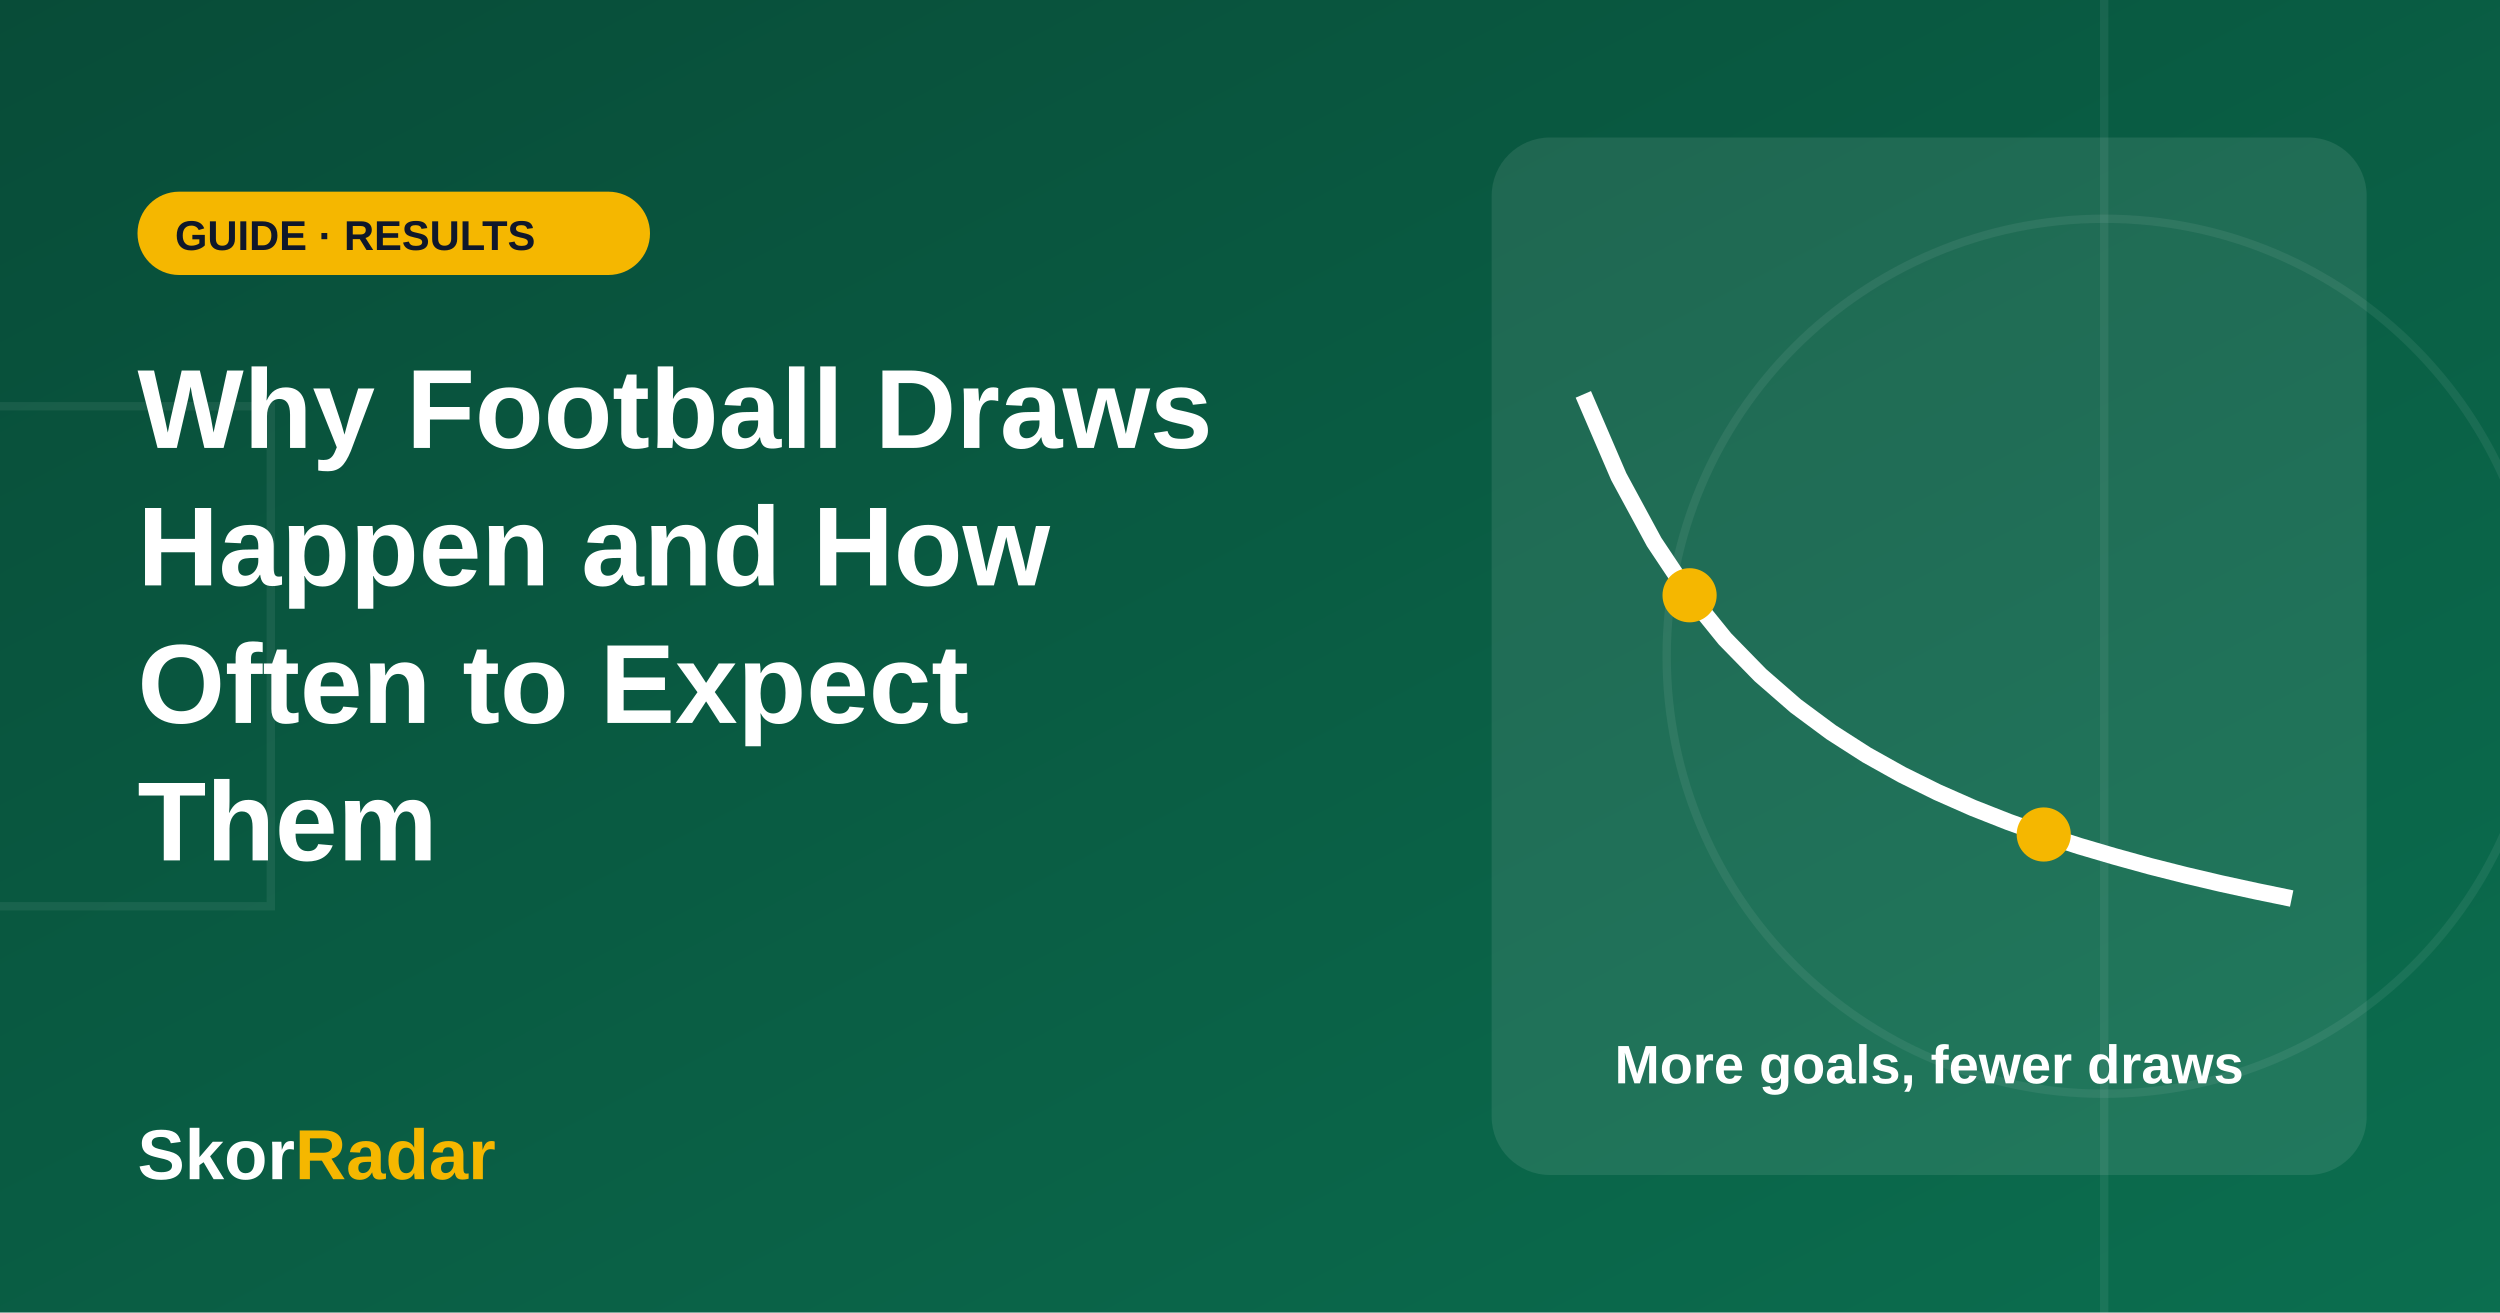
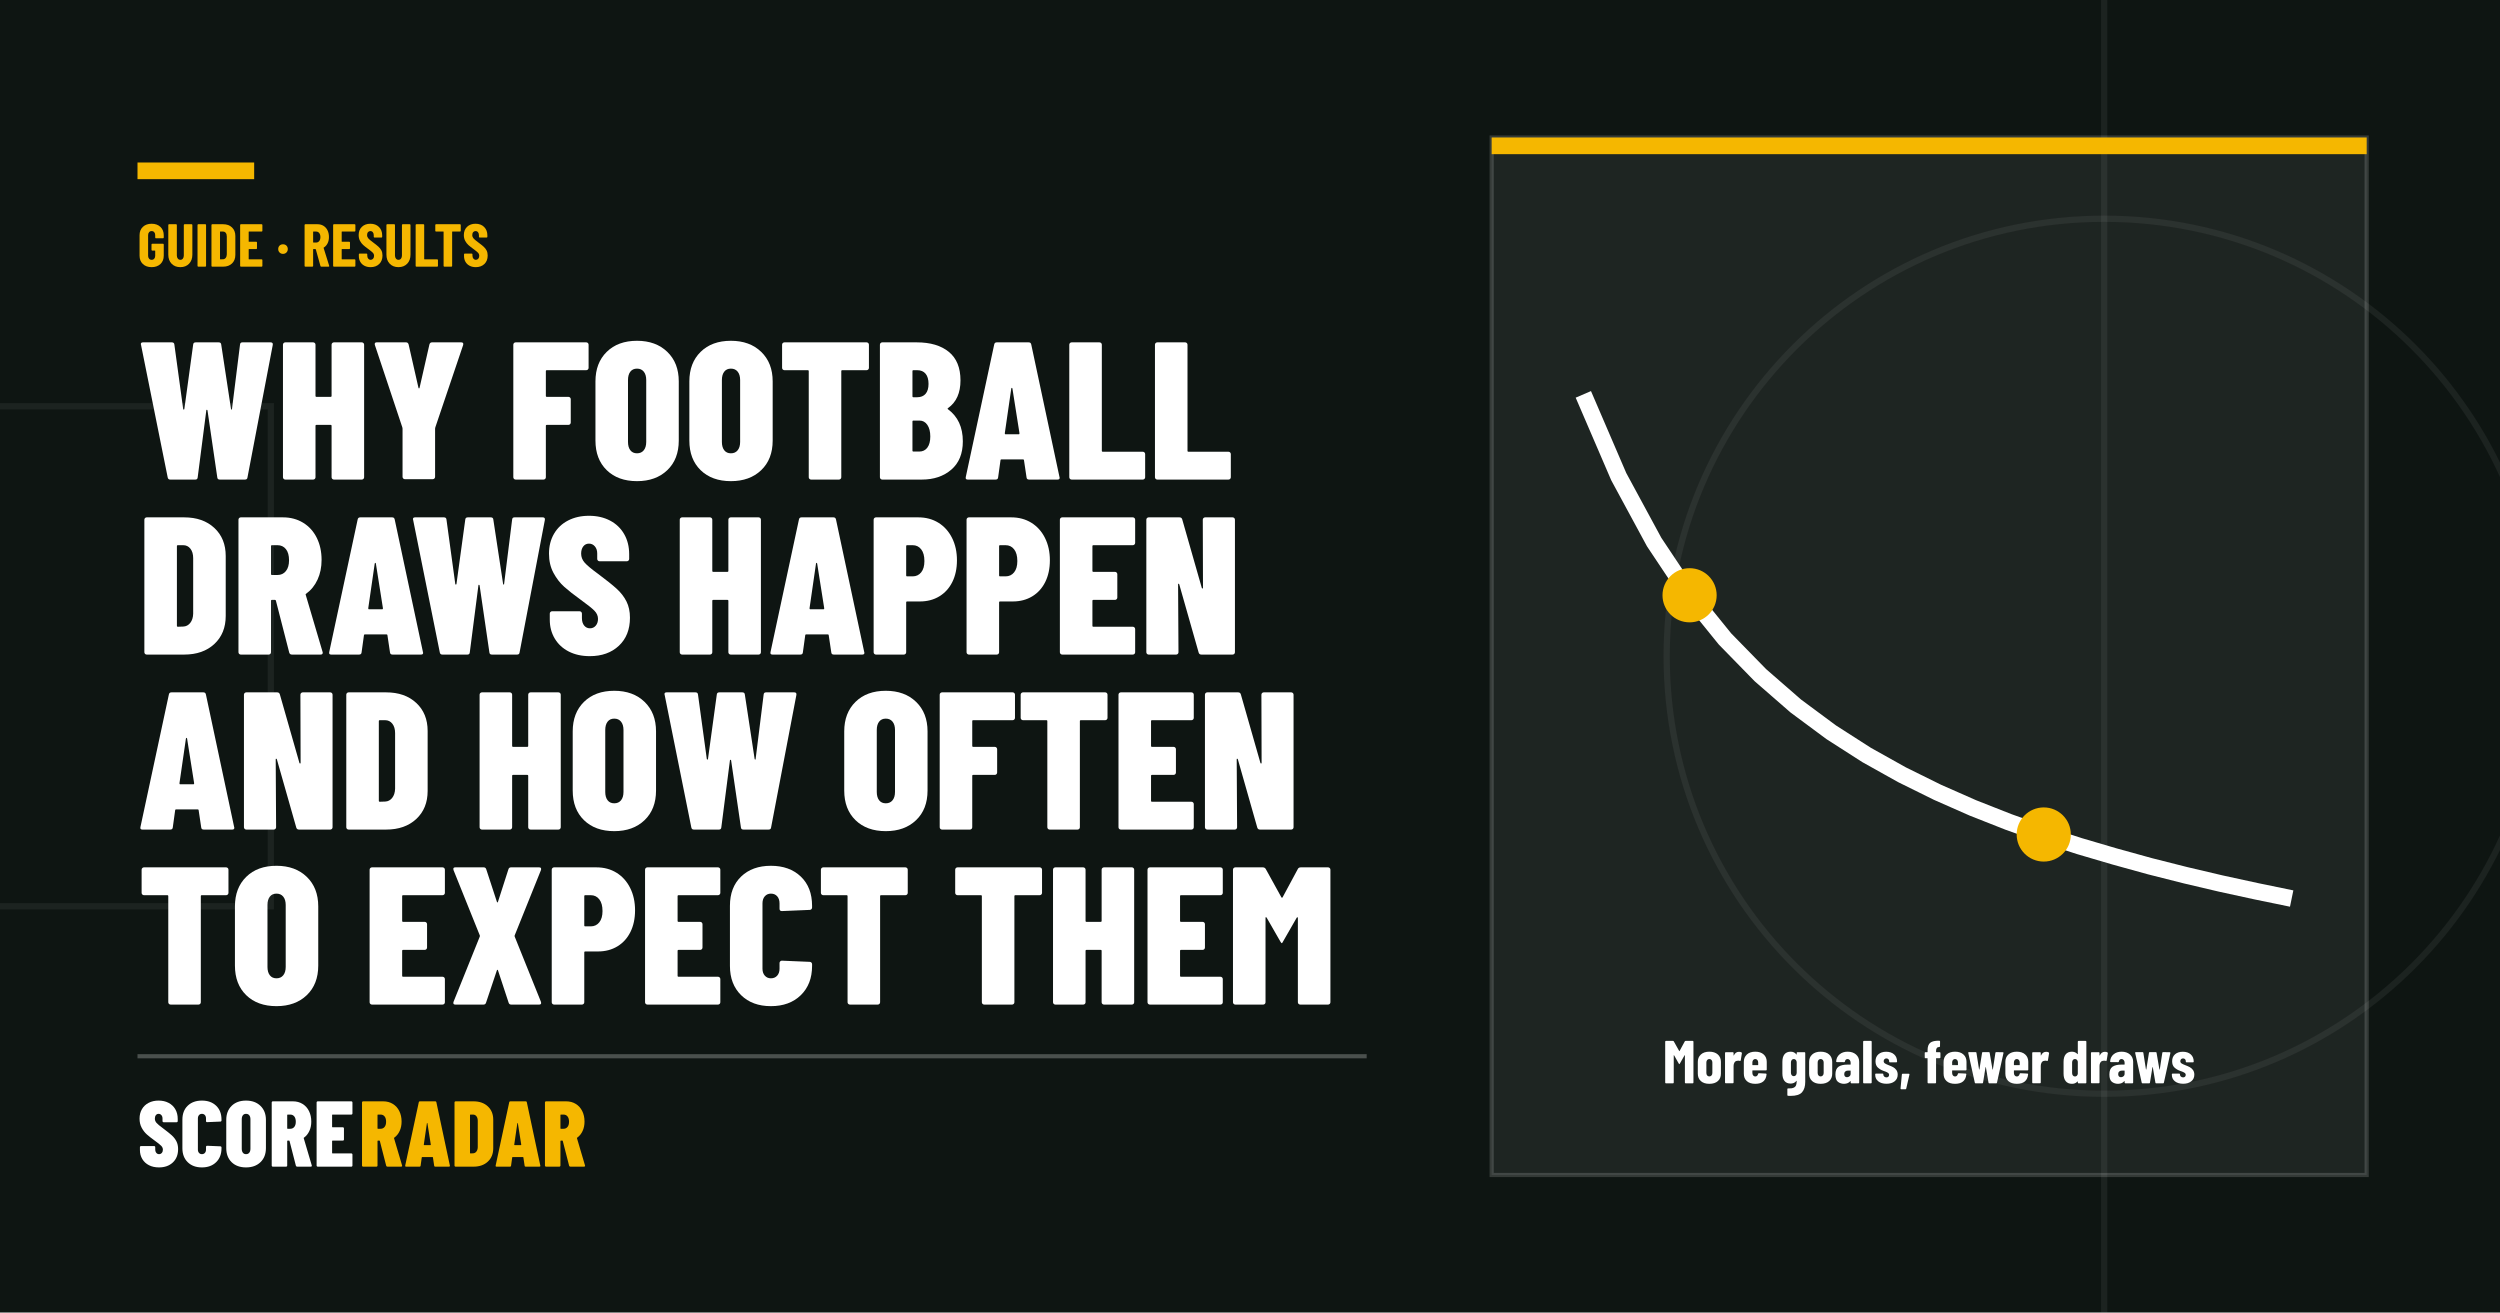
<svg xmlns="http://www.w3.org/2000/svg" viewBox="0 0 1200 630" width="1200" height="630" role="img" aria-label="Why Football Draws Happen and How Often to Expect Them">
  <defs>
-     <linearGradient id="bg" x1="0" y1="0" x2="1" y2="1">
-       <stop offset="0" stop-color="#084c38" />
-       <stop offset="1" stop-color="#0b6e4f" />
-     </linearGradient>
+     <path id="g4" d="M221 8Q132 8 81.5-37Q31-82 31-160L31-160L31-354Q31-430 82-476Q133-522 221-522L221-522Q310-522 361-476Q412-430 412-354L412-354L412-160Q412-82 361.5-37Q311 8 221 8L221 8ZM221-114Q243-114 257-130Q271-146 271-171L271-171L271-344Q271-369 257-385Q243-401 221-401L221-401Q199-401 185.5-385Q172-369 172-344L172-344L172-171Q172-146 185.5-130Q199-114 221-114L221-114Z" />
+     <path id="g8" d="M210 7Q125 7 74.5-33.5Q24-74 24-142L24-142L24-149Q24-154 27.5-157.5Q31-161 36-161L36-161L146-161Q151-161 154.5-157.5Q158-154 158-149L158-149L158-146Q158-125 173-111.5Q188-98 210-98L210-98Q230-98 241.5-109.5Q253-121 253-139L253-139Q253-161 234-173.5Q215-186 191.5-194.5Q168-203 159-206L159-206Q104-226 66.5-261.5Q29-297 29-364L29-364Q29-437 77-479Q125-521 205-521L205-521Q288-521 336.5-477Q385-433 385-358L385-358Q385-353 381.5-349.5Q378-346 373-346L373-346L266-346Q261-346 257.5-349.5Q254-353 254-358L254-358L254-366Q254-386 241.5-398.5Q229-411 209-411L209-411Q188-411 176-397.5Q164-384 164-366L164-366Q164-342 184.5-328.5Q205-315 247-299L247-299Q290-283 320.5-266.5Q351-250 373-219.5Q395-189 395-143L395-143Q395-74 344.5-33.5Q294 7 210 7L210 7Z" />
+     <path id="g13" d="M233 8Q143 8 88.5-43.5Q34-95 34-181L34-181L34-519Q34-605 88.5-656.5Q143-708 233-708L233-708Q323-708 378-656Q433-604 433-518L433-518L433-480Q433-475 429.5-471.5Q426-468 421-468L421-468L304-468Q299-468 295.5-471.5Q292-475 292-480L292-480L292-520Q292-550 276-568.5Q260-587 233-587L233-587Q207-587 191-568.5Q175-550 175-520L175-520L175-180Q175-150 191-131.5Q207-113 233-113L233-113Q260-113 276-131.5Q292-150 292-180L292-180L292-260Q292-265 287-265L287-265L243-265Q238-265 234.5-268.5Q231-272 231-277L231-277L231-366Q231-371 234.5-374.5Q238-378 243-378L243-378L421-378Q426-378 429.5-374.5Q433-371 433-366L433-366L433-181Q433-95 378-43.5Q323 8 233 8L233 8Z" />
+     <path id="g14" d="M240 8Q150 8 95.5-48.5Q41-105 41-199L41-199L41-688Q41-693 44.5-696.5Q48-700 53-700L53-700L170-700Q175-700 178.5-696.5Q182-693 182-688L182-688L182-185Q182-153 198-133Q214-113 240-113L240-113Q266-113 281.5-133Q297-153 297-185L297-185L297-688Q297-693 300.5-696.5Q304-700 309-700L309-700L426-700Q431-700 434.5-696.5Q438-693 438-688L438-688L438-199Q438-105 383.5-48.5Q329 8 240 8L240 8Z" />
+     <path id="g15" d="M56 0Q51 0 47.5-3.5Q44-7 44-12L44-12L44-688Q44-693 47.5-696.5Q51-700 56-700L56-700L173-700Q178-700 181.5-696.5Q185-693 185-688L185-688L185-12Q185-7 181.5-3.5Q178 0 173 0L173 0L56 0Z" />
+     <path id="g16" d="M56 0Q51 0 47.5-3.5Q44-7 44-12L44-12L44-688Q44-693 47.5-696.5Q51-700 56-700L56-700L237-700Q328-700 383-647Q438-594 438-506L438-506L438-194Q438-106 383-53Q328 0 237 0L237 0L56 0ZM185-126Q185-121 190-121L190-121L235-122Q262-123 279-145Q296-167 297-203L297-203L297-497Q297-535 280-557Q263-579 234-579L234-579L190-579Q185-579 185-574L185-574L185-126Z" />
+     <path id="g17" d="M411-591Q411-586 407.5-582.5Q404-579 399-579L399-579L190-579Q185-579 185-574L185-574L185-416Q185-411 190-411L190-411L310-411Q315-411 318.5-407.5Q322-404 322-399L322-399L322-302Q322-297 318.5-293.5Q315-290 310-290L310-290L190-290Q185-290 185-285L185-285L185-126Q185-121 190-121L190-121L399-121Q404-121 407.5-117.5Q411-114 411-109L411-109L411-12Q411-7 407.5-3.5Q404 0 399 0L399 0L56 0Q51 0 47.5-3.5Q44-7 44-12L44-12L44-688Q44-693 47.5-696.5Q51-700 56-700L56-700L399-700Q404-700 407.5-696.5Q411-693 411-688L411-688L411-591Z" />
+     <path id="g18" d="M113-211Q79-211 56.5-233.5Q34-256 34-290L34-290Q34-325 56-347Q78-369 113-369L113-369Q148-369 170-347Q192-325 192-290L192-290Q192-256 169.5-233.5Q147-211 113-211L113-211Z" />
+     <path id="g19" d="M320 0Q309 0 306-10L306-10L229-286Q227-290 224-290L224-290L190-290Q185-290 185-285L185-285L185-12Q185-7 181.5-3.5Q178 0 173 0L173 0L56 0Q51 0 47.5-3.5Q44-7 44-12L44-12L44-688Q44-693 47.5-696.5Q51-700 56-700L56-700L258-700Q313-700 356-673.5Q399-647 422.5-599Q446-551 446-489L446-489Q446-430 423.5-385Q401-340 361-315L361-315Q359-314 358-312.5Q357-311 358-309L358-309L450-14L451-10Q451 0 440 0L440 0L320 0ZM190-579Q185-579 185-574L185-574L185-403Q185-398 190-398L190-398L235-398Q266-398 285.5-422.5Q305-447 305-488L305-488Q305-530 285.5-554.5Q266-579 235-579L235-579L190-579Z" />
+     <path id="g21" d="M432-700Q437-700 440.5-696.5Q444-693 444-688L444-688L444-591Q444-586 440.5-582.5Q437-579 432-579L432-579L307-579Q302-579 302-574L302-574L302-12Q302-7 298.5-3.5Q295 0 290 0L290 0L173 0Q168 0 164.5-3.5Q161-7 161-12L161-12L161-574Q161-579 156-579L156-579L36-579Q31-579 27.5-582.5Q24-586 24-591L24-591L24-688Q24-693 27.5-696.5Q31-700 36-700L36-700L432-700Z" />
+     <path id="g23" d="M224 8Q166 8 122-15Q78-38 54-79.5Q30-121 30-175L30-175L30-204Q30-209 33.5-212.5Q37-216 42-216L42-216L157-216Q162-216 165.5-212.5Q169-209 169-204L169-204L169-182Q169-151 185-132Q201-113 225-113L225-113Q249-113 265-131Q281-149 281-178L281-178Q281-208 261-229.5Q241-251 183-293L183-293Q133-329 102-357Q71-385 49-426Q27-467 27-521L27-521Q27-606 80-657Q133-708 220-708L220-708Q308-708 361.5-655Q415-602 415-516L415-516L415-492Q415-487 411.5-483.5Q408-480 403-480L403-480L288-480Q283-480 279.5-483.5Q276-487 276-492L276-492L276-519Q276-550 260.5-568.5Q245-587 220-587L220-587Q196-587 181-569.5Q166-552 166-521L166-521Q166-491 185-468Q204-445 260-404L260-404Q322-358 353.5-329.5Q385-301 402.5-266.5Q420-232 420-184L420-184Q420-96 366-44Q312 8 224 8L224 8Z" />
+     <path id="g24" d="M419-570Q419-565 415.5-561.5Q412-558 407-558L407-558L206-558Q201-558 201-553L201-553L201-427Q201-422 206-422L206-422L316-422Q321-422 324.5-418.5Q328-415 328-410L328-410L328-291Q328-286 324.5-282.5Q321-279 316-279L316-279L206-279Q201-279 201-274L201-274L201-147Q201-142 206-142L206-142L407-142Q412-142 415.5-138.5Q419-135 419-130L419-130L419-12Q419-7 415.5-3.5Q412 0 407 0L407 0L47 0Q42 0 38.5-3.5Q35-7 35-12L35-12L35-688Q35-693 38.5-696.5Q42-700 47-700L47-700L407-700Q412-700 415.5-696.5Q419-693 419-688L419-688L419-570Z" />
+     <path id="g25" d="M47 0Q42 0 38.5-3.5Q35-7 35-12L35-12L35-688Q35-693 38.5-696.5Q42-700 47-700L47-700L189-700Q194-700 197.5-696.5Q201-693 201-688L201-688L201-147Q201-142 206-142L206-142L410-142Q415-142 418.5-138.5Q422-135 422-130L422-130L422-12Q422-7 418.5-3.5Q415 0 410 0L410 0L47 0Z" />
+     <path id="g26" d="M239 8Q142 8 84.5-48Q27-104 27-199L27-199L27-501Q27-595 84.5-651.5Q142-708 239-708L239-708Q335-708 393.5-651.5Q452-595 452-501L452-501L452-199Q452-104 393.5-48Q335 8 239 8L239 8ZM239-134Q261-134 273.5-149.5Q286-165 286-192L286-192L286-508Q286-535 273.5-550.5Q261-566 239-566L239-566Q217-566 205-550.5Q193-535 193-508L193-508L193-192Q193-165 205-149.5Q217-134 239-134L239-134Z" />
+     <path id="g27" d="M308 0Q297 0 294-10L294-10L226-275Q225-279 221-279L221-279L206-279Q201-279 201-274L201-274L201-12Q201-7 197.5-3.5Q194 0 189 0L189 0L47 0Q42 0 38.5-3.5Q35-7 35-12L35-12L35-688Q35-693 38.5-696.5Q42-700 47-700L47-700L262-700Q320-700 365-672.5Q410-645 434.5-595.5Q459-546 459-483L459-483Q459-427 438.5-382.5Q418-338 381-311L381-311Q379-310 378-308.5Q377-307 378-305L378-305L464-14L465-10Q465 0 454 0L454 0L308 0ZM206-558Q201-558 201-553L201-553L201-411Q201-406 206-406L206-406L234-406Q261-406 277-426Q293-446 293-481L293-481Q293-518 277-538Q261-558 234-558L234-558L206-558Z" />
+     <path id="g28" d="M338 0Q326 0 325-11L325-11L312-98Q312-103 306-103L306-103L198-103Q192-103 192-98L192-98L180-11Q179 0 167 0L167 0L25 0Q12 0 15-13L15-13L160-689Q162-700 173-700L173-700L336-700Q347-700 349-689L349-689L493-13L494-9Q494 0 483 0L483 0L338 0ZM214-236Q214-231 218-231L218-231L285-231Q289-231 289-236L289-236L253-464Q252-468 250-468Q248-468 247-464L247-464L214-236Z" />
+     <path id="g29" d="M452-700Q457-700 460.5-696.5Q464-693 464-688L464-688L464-570Q464-565 460.5-561.5Q457-558 452-558L452-558L328-558Q323-558 323-553L323-553L323-12Q323-7 319.5-3.5Q316 0 311 0L311 0L169 0Q164 0 160.5-3.5Q157-7 157-12L157-12L157-553Q157-558 152-558L152-558L33-558Q28-558 24.5-561.5Q21-565 21-570L21-570L21-688Q21-693 24.5-696.5Q28-700 33-700L33-700L452-700Z" />
+     <path id="g31" d="M323-688Q323-693 326.5-696.5Q330-700 335-700L335-700L475-700Q480-700 483.5-696.5Q487-693 487-688L487-688L487-12Q487-7 483.5-3.5Q480 0 475 0L475 0L316 0Q305 0 302-10L302-10L203-358Q202-361 199.5-361.5Q197-362 197-358L197-358L199-12Q199-7 195.5-3.5Q192 0 187 0L187 0L47 0Q42 0 38.5-3.5Q35-7 35-12L35-12L35-688Q35-693 38.5-696.5Q42-700 47-700L47-700L204-700Q215-700 218-690L218-690L318-340Q319-337 321.5-337Q324-337 324-341L324-341L323-688Z" />
+     <path id="g33" d="M230 8Q169 8 123-15.5Q77-39 51.5-81.5Q26-124 26-178L26-178L26-209Q26-214 29.5-217.5Q33-221 38-221L38-221L178-221Q183-221 186.5-217.5Q190-214 190-209L190-209L190-186Q190-162 201.5-148Q213-134 231-134L231-134Q249-134 260.5-147.5Q272-161 272-182L272-182Q272-205 254-223.5Q236-242 182-281L182-281Q132-317 100-345.5Q68-374 45-416.5Q22-459 22-515L22-515Q22-572 47.5-616Q73-660 119.5-684Q166-708 226-708L226-708Q287-708 333.5-683.5Q380-659 405.5-614.5Q431-570 431-512L431-512L431-488Q431-483 427.5-479.5Q424-476 419-476L419-476L280-476Q275-476 271.5-479.5Q268-483 268-488L268-488L268-516Q268-538 256-552Q244-566 226-566L226-566Q208-566 197-552Q186-538 186-515L186-515Q186-490 203-470Q220-450 272-412L272-412Q335-365 367-336Q399-307 417-271.5Q435-236 435-188L435-188Q435-98 378.5-45Q322 8 230 8L230 8Z" />
+     <path id="g34" d="M419-570Q419-565 415.5-561.5Q412-558 407-558L407-558L206-558Q201-558 201-553L201-553L201-427Q201-422 206-422L206-422L316-422Q321-422 324.5-418.5Q328-415 328-410L328-410L328-291Q328-286 324.5-282.5Q321-279 316-279L316-279L206-279Q201-279 201-274L201-274L201-12Q201-7 197.5-3.5Q194 0 189 0L189 0L47 0Q42 0 38.5-3.5Q35-7 35-12L35-12L35-688Q35-693 38.5-696.5Q42-700 47-700L47-700L407-700Q412-700 415.5-696.5Q419-693 419-688L419-688L419-570Z" />
+     <path id="g35" d="M458-195Q458-101 399-50.5Q340 0 249 0L249 0L47 0Q42 0 38.5-3.5Q35-7 35-12L35-12L35-688Q35-693 38.5-696.5Q42-700 47-700L47-700L223-700Q327-700 386.5-651.5Q446-603 446-506L446-506Q446-410 383-365L383-365Q378-362 382-359L382-359Q458-303 458-195L458-195ZM206-558Q201-558 201-553L201-553L201-425Q201-420 206-420L206-420L225-420Q253-420 268-437.5Q283-455 283-488L283-488Q283-522 268-540Q253-558 225-558L225-558L206-558ZM236-143Q262-143 277-163Q292-183 292-220L292-220Q292-257 277-279Q262-301 237-301L237-301L206-301Q201-301 201-296L201-296L201-148Q201-143 206-143L206-143L236-143Z" />
+     <path id="g37" d="M283-688Q283-693 286.5-696.5Q290-700 295-700L295-700L437-700Q442-700 445.5-696.5Q449-693 449-688L449-688L449-12Q449-7 445.5-3.5Q442 0 437 0L437 0L295 0Q290 0 286.5-3.5Q283-7 283-12L283-12L283-274Q283-279 278-279L278-279L206-279Q201-279 201-274L201-274L201-12Q201-7 197.5-3.5Q194 0 189 0L189 0L47 0Q42 0 38.5-3.5Q35-7 35-12L35-12L35-688Q35-693 38.5-696.5Q42-700 47-700L47-700L189-700Q194-700 197.5-696.5Q201-693 201-688L201-688L201-427Q201-422 206-422L206-422L278-422Q283-422 283-427L283-427L283-688Z" />
+     <path id="g38" d="M167 0Q156 0 154-11L154-11L18-687L17-691Q17-700 28-700L28-700L175-700Q187-700 188-689L188-689L233-360Q234-357 236-357Q238-357 239-360L239-360L284-689Q285-700 297-700L297-700L414-700Q426-700 427-689L427-689L477-360Q478-357 480-357Q482-357 482-360L482-360L523-689Q524-700 535-700L535-700L679-700Q692-700 690-687L690-687L561-11Q560 0 548 0L548 0L420 0Q408 0 407-11L407-11L357-353Q356-356 353.5-356Q351-356 351-353L351-353L307-11Q306 0 295 0L295 0L167 0Z" />
+     <path id="g39" d="M174-2Q169-2 165.5-5.5Q162-9 162-14L162-14L162-260L161-266L21-686Q20-688 20-691L20-691Q20-700 30-700L30-700L180-700Q190-700 193-689L193-689L243-469Q244-465 246-465Q248-465 249-469L249-469L299-689Q302-700 312-700L312-700L462-700Q468-700 470.5-696.5Q473-693 471-686L471-686L329-266L328-260L328-14Q328-9 324.5-5.5Q321-2 316-2L316-2L174-2Z" />
+     <path id="g41" d="M236 8Q141 8 84-48Q27-104 27-197L27-197L27-504Q27-598 84-653Q141-708 236-708L236-708Q331-708 388.5-653Q446-598 446-504L446-504L446-495Q446-490 442.5-486.5Q439-483 434-483L434-483L292-477Q280-477 280-489L280-489L280-516Q280-539 268-552.5Q256-566 236-566L236-566Q217-566 205-552.5Q193-539 193-516L193-516L193-183Q193-161 205-147.5Q217-134 236-134L236-134Q256-134 268-147.5Q280-161 280-183L280-183L280-212Q280-217 283.5-220.5Q287-224 292-224L292-224L434-218Q439-218 442.5-214.5Q446-211 446-206L446-206L446-197Q446-104 388.5-48Q331 8 236 8L236 8Z" />
+     <path id="g42" d="M47 0Q42 0 38.5-3.5Q35-7 35-12L35-12L35-688Q35-693 38.5-696.5Q42-700 47-700L47-700L238-700Q334-700 392-646Q450-592 450-503L450-503L450-197Q450-108 392-54Q334 0 238 0L238 0L47 0ZM201-147Q201-142 206-142L206-142L234-143Q255-144 269-161.5Q283-179 284-208L284-208L284-492Q284-522 270-540Q256-558 233-558L233-558L206-558Q201-558 201-553L201-553L201-147Z" />
+     <path id="g54" d="M224-522Q309-522 362-476Q415-430 415-355L415-355L415-12Q415-7 411.5-3.5Q408 0 403 0L403 0L286 0Q281 0 277.5-3.5Q274-7 274-12L274-12L274-34Q274-37 272-38Q270-39 268-36L268-36Q235 6 166 8L166 8Q108 8 65.5-24Q23-56 23-146L23-146Q23-239 74.5-274Q126-309 223-309L223-309L269-309Q274-309 274-314L274-314L274-339Q274-366 259.5-383.5Q245-401 223-401L223-401Q206-401 194.5-390.5Q183-380 180-361L180-361Q179-349 167-349L167-349L47-350Q35-350 35-362L35-362Q40-435 92-478.5Q144-522 224-522L224-522ZM214-101Q237-101 255.5-116.5Q274-132 274-158L274-158L274-205Q274-210 269-210L269-210L228-210Q201-210 184.5-194.5Q168-179 168-152L168-152Q168-127 180.5-114Q193-101 214-101L214-101Z" />
+     <path id="g55" d="M46 0Q41 0 37.5-3.5Q34-7 34-12L34-12L34-688Q34-693 37.5-696.5Q41-700 46-700L46-700L163-700Q168-700 171.5-696.5Q175-693 175-688L175-688L175-12Q175-7 171.5-3.5Q168 0 163 0L163 0L46 0Z" />
+     <path id="g56" d="M268-520Q295-520 310-510L310-510Q318-505 316-495L316-495L297-378Q296-367 283-370L283-370Q272-374 256-374L256-374Q241-374 230-370L230-370Q207-366 193-342.5Q179-319 179-288L179-288L179-13Q179-8 175.5-4.5Q172-1 167-1L167-1L50-1Q45-1 41.5-4.5Q38-8 38-13L38-13L38-502Q38-507 41.5-510.5Q45-514 50-514L50-514L167-514Q172-514 175.5-510.5Q179-507 179-502L179-502L179-463Q179-459 180.5-458.5Q182-458 184-461L184-461Q211-520 268-520L268-520Z" />
+     <path id="g57" d="M267-502Q267-507 270.5-510.5Q274-514 279-514L279-514L396-514Q401-514 404.5-510.5Q408-507 408-502L408-502L408-24Q408 87 355.5 147Q303 207 167 207L167 207Q140 207 125 206L125 206Q113 205 113 193L113 193L113 95Q113 82 126 84L126 84Q185 86 215.5 72.5Q246 59 256.5 32Q267 5 267-39L267-39Q267-42 265-42Q263-42 261-39L261-39Q243-15 217.5-5.5Q192 4 168 4L168 4Q99 4 65-40.5Q31-85 31-164L31-164L31-354Q31-435 65.5-478.5Q100-522 168-522L168-522Q229-522 261-477L261-477Q263-474 265-475Q267-476 267-479L267-479L267-502ZM219-118Q240-118 253.5-134Q267-150 267-175L267-175L267-344Q267-369 253.5-385Q240-401 219-401L219-401Q198-401 185-385Q172-369 172-344L172-344L172-175Q172-150 185-134Q198-118 219-118L219-118Z" />
+     <path id="g95" d="M409-225Q409-220 405.5-216.5Q402-213 397-213L397-213L177-213Q172-213 172-208L172-208L172-171Q172-146 185.5-129.5Q199-113 220-113L220-113Q239-113 251-125.5Q263-138 267-157L267-157Q270-167 280-167L280-167L395-161Q400-161 403.5-157.5Q407-154 406-148L406-148Q399-71 352.5-31.5Q306 8 220 8L220 8Q131 8 81-36.5Q31-81 31-160L31-160L31-354Q31-430 81.5-476Q132-522 220-522L220-522Q308-522 358.5-476Q409-430 409-354L409-354L409-225ZM220-401Q199-401 185.5-385Q172-369 172-344L172-344L172-305Q172-300 177-300L177-300L263-300Q268-300 268-305L268-305L268-344Q268-369 254.5-385Q241-401 220-401L220-401Z" />
+     <path id="g98" d="M266-688Q266-693 269.5-696.5Q273-700 278-700L278-700L395-700Q400-700 403.5-696.5Q407-693 407-688L407-688L407-12Q407-7 403.5-3.5Q400 0 395 0L395 0L278 0Q273 0 269.5-3.5Q266-7 266-12L266-12L266-28Q266-31 264-31.5Q262-32 260-30L260-30Q226 8 170 8L170 8Q101 8 66-36.5Q31-81 31-160L31-160L31-354Q31-435 66.5-478.5Q102-522 170-522L170-522Q192-522 216-513.5Q240-505 260-483L260-483Q262-481 264-481.5Q266-482 266-485L266-485L266-688ZM219-113Q237-113 250-125Q263-137 266-157L266-157L266-357Q263-377 250-389Q237-401 219-401L219-401Q198-401 185-385Q172-369 172-344L172-344L172-170Q172-145 185-129Q198-113 219-113L219-113Z" />
+     <path id="g105" d="M137 0Q126 0 124-11L124-11L16-502L16-506Q16-515 27-515L27-515L138-515Q150-515 151-504L151-504L194-230Q195-227 197-227Q199-227 200-230L200-230L244-504Q245-515 257-515L257-515L356-515Q368-515 369-504L369-504L416-229Q417-226 419-226.5Q421-227 422-230L422-230L464-504Q465-515 477-515L477-515L587-513Q600-513 597-500L597-500L490-11Q488 0 477 0L477 0L363 0Q351 0 350-11L350-11L307-265Q306-268 304-268Q302-268 301-265L301-265L260-11Q259 0 247 0L247 0L137 0Z" />
+     <path id="g116" d="M265-514Q270-514 273.5-510.5Q277-507 277-502L277-502L277-427Q277-422 273.5-418.5Q270-415 265-415L265-415L210-415Q205-415 205-410L205-410L205-12Q205-7 201.5-3.5Q198 0 193 0L193 0L77 0Q72 0 68.5-3.5Q65-7 65-12L65-12L65-410Q65-415 60-415L60-415L30-415Q25-415 21.5-418.5Q18-422 18-427L18-427L18-502Q18-507 21.5-510.5Q25-514 30-514L30-514L60-514Q65-514 65-519L65-519L65-546Q65-636 110.5-670.5Q156-705 255-703L255-703L259-703Q264-703 267.5-699.5Q271-696 271-691L271-691L270-611Q270-606 266.5-602.5Q263-599 258-599L258-599L256-599Q205-598 205-537L205-537L205-519Q205-514 210-514L210-514L265-514Z" />
+     <path id="g123" d="M364-692Q368-700 379-700L379-700L495-700Q500-700 503.5-696.5Q507-693 507-688L507-688L507-12Q507-7 503.5-3.5Q500 0 495 0L495 0L378 0Q373 0 369.5-3.5Q366-7 366-12L366-12L366-461Q366-465 364-465Q362-465 360-462L360-462L282-324Q277-316 274-316L274-316Q271-316 266-324L266-324L188-462Q186-465 184-465Q182-465 182-461L182-461L182-12Q182-7 178.5-3.5Q175 0 170 0L170 0L53 0Q48 0 44.5-3.5Q41-7 41-12L41-12L41-688Q41-693 44.5-696.5Q48-700 53-700L53-700L168-700Q178-700 183-692L183-692L272-533Q275-529 278-533L278-533L364-692Z" />
+     <path id="g125" d="M361-692Q365-700 376-700L376-700L515-700Q520-700 523.5-696.5Q527-693 527-688L527-688L527-12Q527-7 523.5-3.5Q520 0 515 0L515 0L373 0Q368 0 364.5-3.5Q361-7 361-12L361-12L361-441Q361-445 359-445.5Q357-446 355-443L355-443L285-321Q281-313 279-313L279-313Q277-313 272-321L272-321L202-443Q200-446 198-446Q196-446 196-442L196-442L196-12Q196-7 192.5-3.5Q189 0 184 0L184 0L42 0Q37 0 33.5-3.5Q30-7 30-12L30-12L30-688Q30-693 33.5-696.5Q37-700 42-700L42-700L182-700Q192-700 197-692L197-692L277-547Q280-543 283-547L283-547L361-692Z" />
+     <path id="g143" d="M56 0Q51 0 47.5-3.5Q44-7 44-12L44-12L44-688Q44-693 47.5-696.5Q51-700 56-700L56-700L173-700Q178-700 181.5-696.5Q185-693 185-688L185-688L185-126Q185-121 190-121L190-121L400-121Q405-121 408.5-117.5Q412-114 412-109L412-109L412-12Q412-7 408.5-3.5Q405 0 400 0L400 0L56 0Z" />
+     <path id="g144" d="M261-700Q319-700 363.5-672.5Q408-645 433-595Q458-545 458-481L458-481Q458-418 434.5-370.5Q411-323 368-297Q325-271 269-271L269-271L204-271Q199-271 199-266L199-266L199-12Q199-7 195.5-3.5Q192 0 187 0L187 0L45 0Q40 0 36.5-3.5Q33-7 33-12L33-12L33-688Q33-693 36.5-696.5Q40-700 45-700L45-700L261-700ZM232-399Q259-399 275.5-419.5Q292-440 292-477L292-477Q292-516 275.5-537Q259-558 232-558L232-558L204-558Q199-558 199-553L199-553L199-404Q199-399 204-399L204-399L232-399Z" />
+     <path id="g153" d="M42 98Q36 98 32.5 94.5Q29 91 30 85L30 85L52-147Q54-158 64-158L64-158L166-158Q180-158 177-145L177-145L124 87Q121 98 111 98L111 98L42 98Z" />
+     <path id="g155" d="M31 0Q24 0 22-4Q20-8 22-14L22-14L156-347Q157-350 156-353L156-353L22-686Q21-688 21-692L21-692Q21-700 31-700L31-700L176-700Q186-700 189-690L189-690L243-525Q244-521 246-521Q248-521 249-525L249-525L302-690Q305-700 315-700L315-700L459-700Q466-700 468-696Q470-692 468-686L468-686L334-353Q333-350 334-347L334-347L468-14Q469-12 469-8L469-8Q469 0 459 0L459 0L316 0Q306 0 303-10L303-10L249-174Q248-178 246-177.5Q244-177 243-174L243-174L188-10Q185 0 175 0L175 0L31 0Z" />
  </defs>
-   <rect width="1200" height="630" fill="url(#bg)" />
-   <g fill="none" stroke="#fff" stroke-opacity="0.07" stroke-width="4">
+   <rect width="1200" height="630" fill="#0e1512" />
+   <g fill="none" stroke="#fff" stroke-opacity="0.06" stroke-width="3">
    <circle cx="1010" cy="315" r="210" />
    <line x1="1010" y1="0" x2="1010" y2="630" />
    <rect x="-40" y="195" width="170" height="240" />
  </g>
-   <rect x="66" y="92" width="246" height="40" rx="20" fill="#f5b700" />
-   <text x="84" y="120" font-family="Arial, Helvetica, sans-serif" font-size="20" font-weight="700" fill="#0f172a" text-anchor="start">GUIDE · RESULTS</text>
-   <text x="66" y="215" font-family="Arial, Helvetica, sans-serif" font-size="54" font-weight="700" fill="#fff" text-anchor="start">Why Football Draws</text>
-   <text x="66" y="281" font-family="Arial, Helvetica, sans-serif" font-size="54" font-weight="700" fill="#fff" text-anchor="start">Happen and How</text>
-   <text x="66" y="347" font-family="Arial, Helvetica, sans-serif" font-size="54" font-weight="700" fill="#fff" text-anchor="start">Often to Expect</text>
-   <text x="66" y="413" font-family="Arial, Helvetica, sans-serif" font-size="54" font-weight="700" fill="#fff" text-anchor="start">Them</text>
-   <text x="66" y="566" font-family="Arial, Helvetica, sans-serif" font-size="34" font-weight="700" fill="#fff">Skor<tspan fill="#f5b700">Radar</tspan>
-   </text>
-   <rect x="716" y="66" width="420" height="498" rx="28" fill="#fff" fill-opacity="0.09" />
+   <rect x="66" y="78" width="56" height="8" fill="#f5b700" />
+   <g fill="#f5b700" transform="translate(66 128) scale(0.0291)">
+     <use href="#g13" x="0" />
+     <use href="#g14" x="467" />
+     <use href="#g15" x="946" />
+     <use href="#g16" x="1176" />
+     <use href="#g17" x="1649" />
+     <use href="#g18" x="2287" />
+     <use href="#g19" x="2712" />
+     <use href="#g17" x="3183" />
+     <use href="#g23" x="3621" />
+     <use href="#g14" x="4065" />
+     <use href="#g143" x="4544" />
+     <use href="#g21" x="4888" />
+     <use href="#g23" x="5356" />
+   </g>
+   <g fill="#fff" transform="translate(66 230.2) scale(0.0941)">
+     <use href="#g38" x="0" />
+     <use href="#g37" x="707" />
+     <use href="#g39" x="1190" />
+     <use href="#g34" x="1882" />
+     <use href="#g26" x="2309" />
+     <use href="#g26" x="2788" />
+     <use href="#g29" x="3267" />
+     <use href="#g35" x="3752" />
+     <use href="#g28" x="4210" />
+     <use href="#g25" x="4718" />
+     <use href="#g25" x="5155" />
+   </g>
+   <g fill="#fff" transform="translate(66 314.2) scale(0.0941)">
+     <use href="#g42" x="0" />
+     <use href="#g27" x="480" />
+     <use href="#g28" x="963" />
+     <use href="#g38" x="1388" />
+     <use href="#g33" x="2077" />
+     <use href="#g37" x="2731" />
+     <use href="#g28" x="3214" />
+     <use href="#g144" x="3722" />
+     <use href="#g144" x="4196" />
+     <use href="#g24" x="4670" />
+     <use href="#g31" x="5111" />
+   </g>
+   <g fill="#fff" transform="translate(66 398.2) scale(0.0941)">
+     <use href="#g28" x="0" />
+     <use href="#g31" x="508" />
+     <use href="#g42" x="1030" />
+     <use href="#g37" x="1710" />
+     <use href="#g26" x="2193" />
+     <use href="#g38" x="2671" />
+     <use href="#g26" x="3578" />
+     <use href="#g34" x="4057" />
+     <use href="#g29" x="4484" />
+     <use href="#g24" x="4969" />
+     <use href="#g31" x="5410" />
+   </g>
+   <g fill="#fff" transform="translate(66 482.2) scale(0.0941)">
+     <use href="#g29" x="0" />
+     <use href="#g26" x="470" />
+     <use href="#g24" x="1149" />
+     <use href="#g155" x="1590" />
+     <use href="#g144" x="2080" />
+     <use href="#g24" x="2554" />
+     <use href="#g41" x="2995" />
+     <use href="#g29" x="3465" />
+     <use href="#g29" x="4150" />
+     <use href="#g37" x="4635" />
+     <use href="#g24" x="5117" />
+     <use href="#g125" x="5558" />
+   </g>
+   <rect x="66" y="506" width="590" height="2" fill="#fff" fill-opacity="0.25" />
+   <g fill="#fff" transform="translate(66 560) scale(0.0448)">
+     <use href="#g33" x="0" />
+     <use href="#g41" x="454" />
+     <use href="#g26" x="924" />
+     <use href="#g27" x="1403" />
+     <use href="#g24" x="1884" />
+   </g>
+   <g fill="#f5b700" transform="translate(172.2 560) scale(0.0448)">
+     <use href="#g27" x="0" />
+     <use href="#g28" x="483" />
+     <use href="#g42" x="991" />
+     <use href="#g28" x="1452" />
+     <use href="#g27" x="1960" />
+   </g>
+   <rect x="716" y="66" width="420" height="498" fill="#fff" fill-opacity="0.07" stroke="#fff" stroke-opacity="0.16" stroke-width="2" />
+   <rect x="716" y="66" width="420" height="8" fill="#f5b700" />
  <polyline points="760,189.3 777,228.8 794,260.2 811,285.7 828,306.7 845,324.1 862,338.9 879,351.5 896,362.4 913,371.9 930,380.3 947,387.8 964,394.5 981,400.6 998,406.1 1015,411.1 1032,415.8 1049,420.1 1066,424.1 1083,427.8 1100,431.3" fill="none" stroke="#fff" stroke-width="8" stroke-linejoin="round" />
  <circle cx="811" cy="285.73" r="13" fill="#f5b700" />
  <circle cx="981" cy="400.56" r="13" fill="#f5b700" />
-   <text x="926" y="520" font-family="Arial, Helvetica, sans-serif" font-size="26" font-weight="700" fill="#fff" text-anchor="middle">More goals, fewer draws</text>
+   <g fill="#fff" transform="translate(798.1 520) scale(0.0291)">
+     <use href="#g123" x="0" />
+     <use href="#g4" x="548" />
+     <use href="#g56" x="990" />
+     <use href="#g95" x="1307" />
+     <use href="#g57" x="1943" />
+     <use href="#g4" x="2384" />
+     <use href="#g54" x="2826" />
+     <use href="#g55" x="3272" />
+     <use href="#g8" x="3481" />
+     <use href="#g153" x="3893" />
+     <use href="#g116" x="4304" />
+     <use href="#g95" x="4602" />
+     <use href="#g105" x="5024" />
+     <use href="#g95" x="5621" />
+     <use href="#g56" x="6057" />
+     <use href="#g98" x="6581" />
+     <use href="#g56" x="7026" />
+     <use href="#g54" x="7345" />
+     <use href="#g105" x="7777" />
+     <use href="#g8" x="8374" />
+   </g>
</svg>
